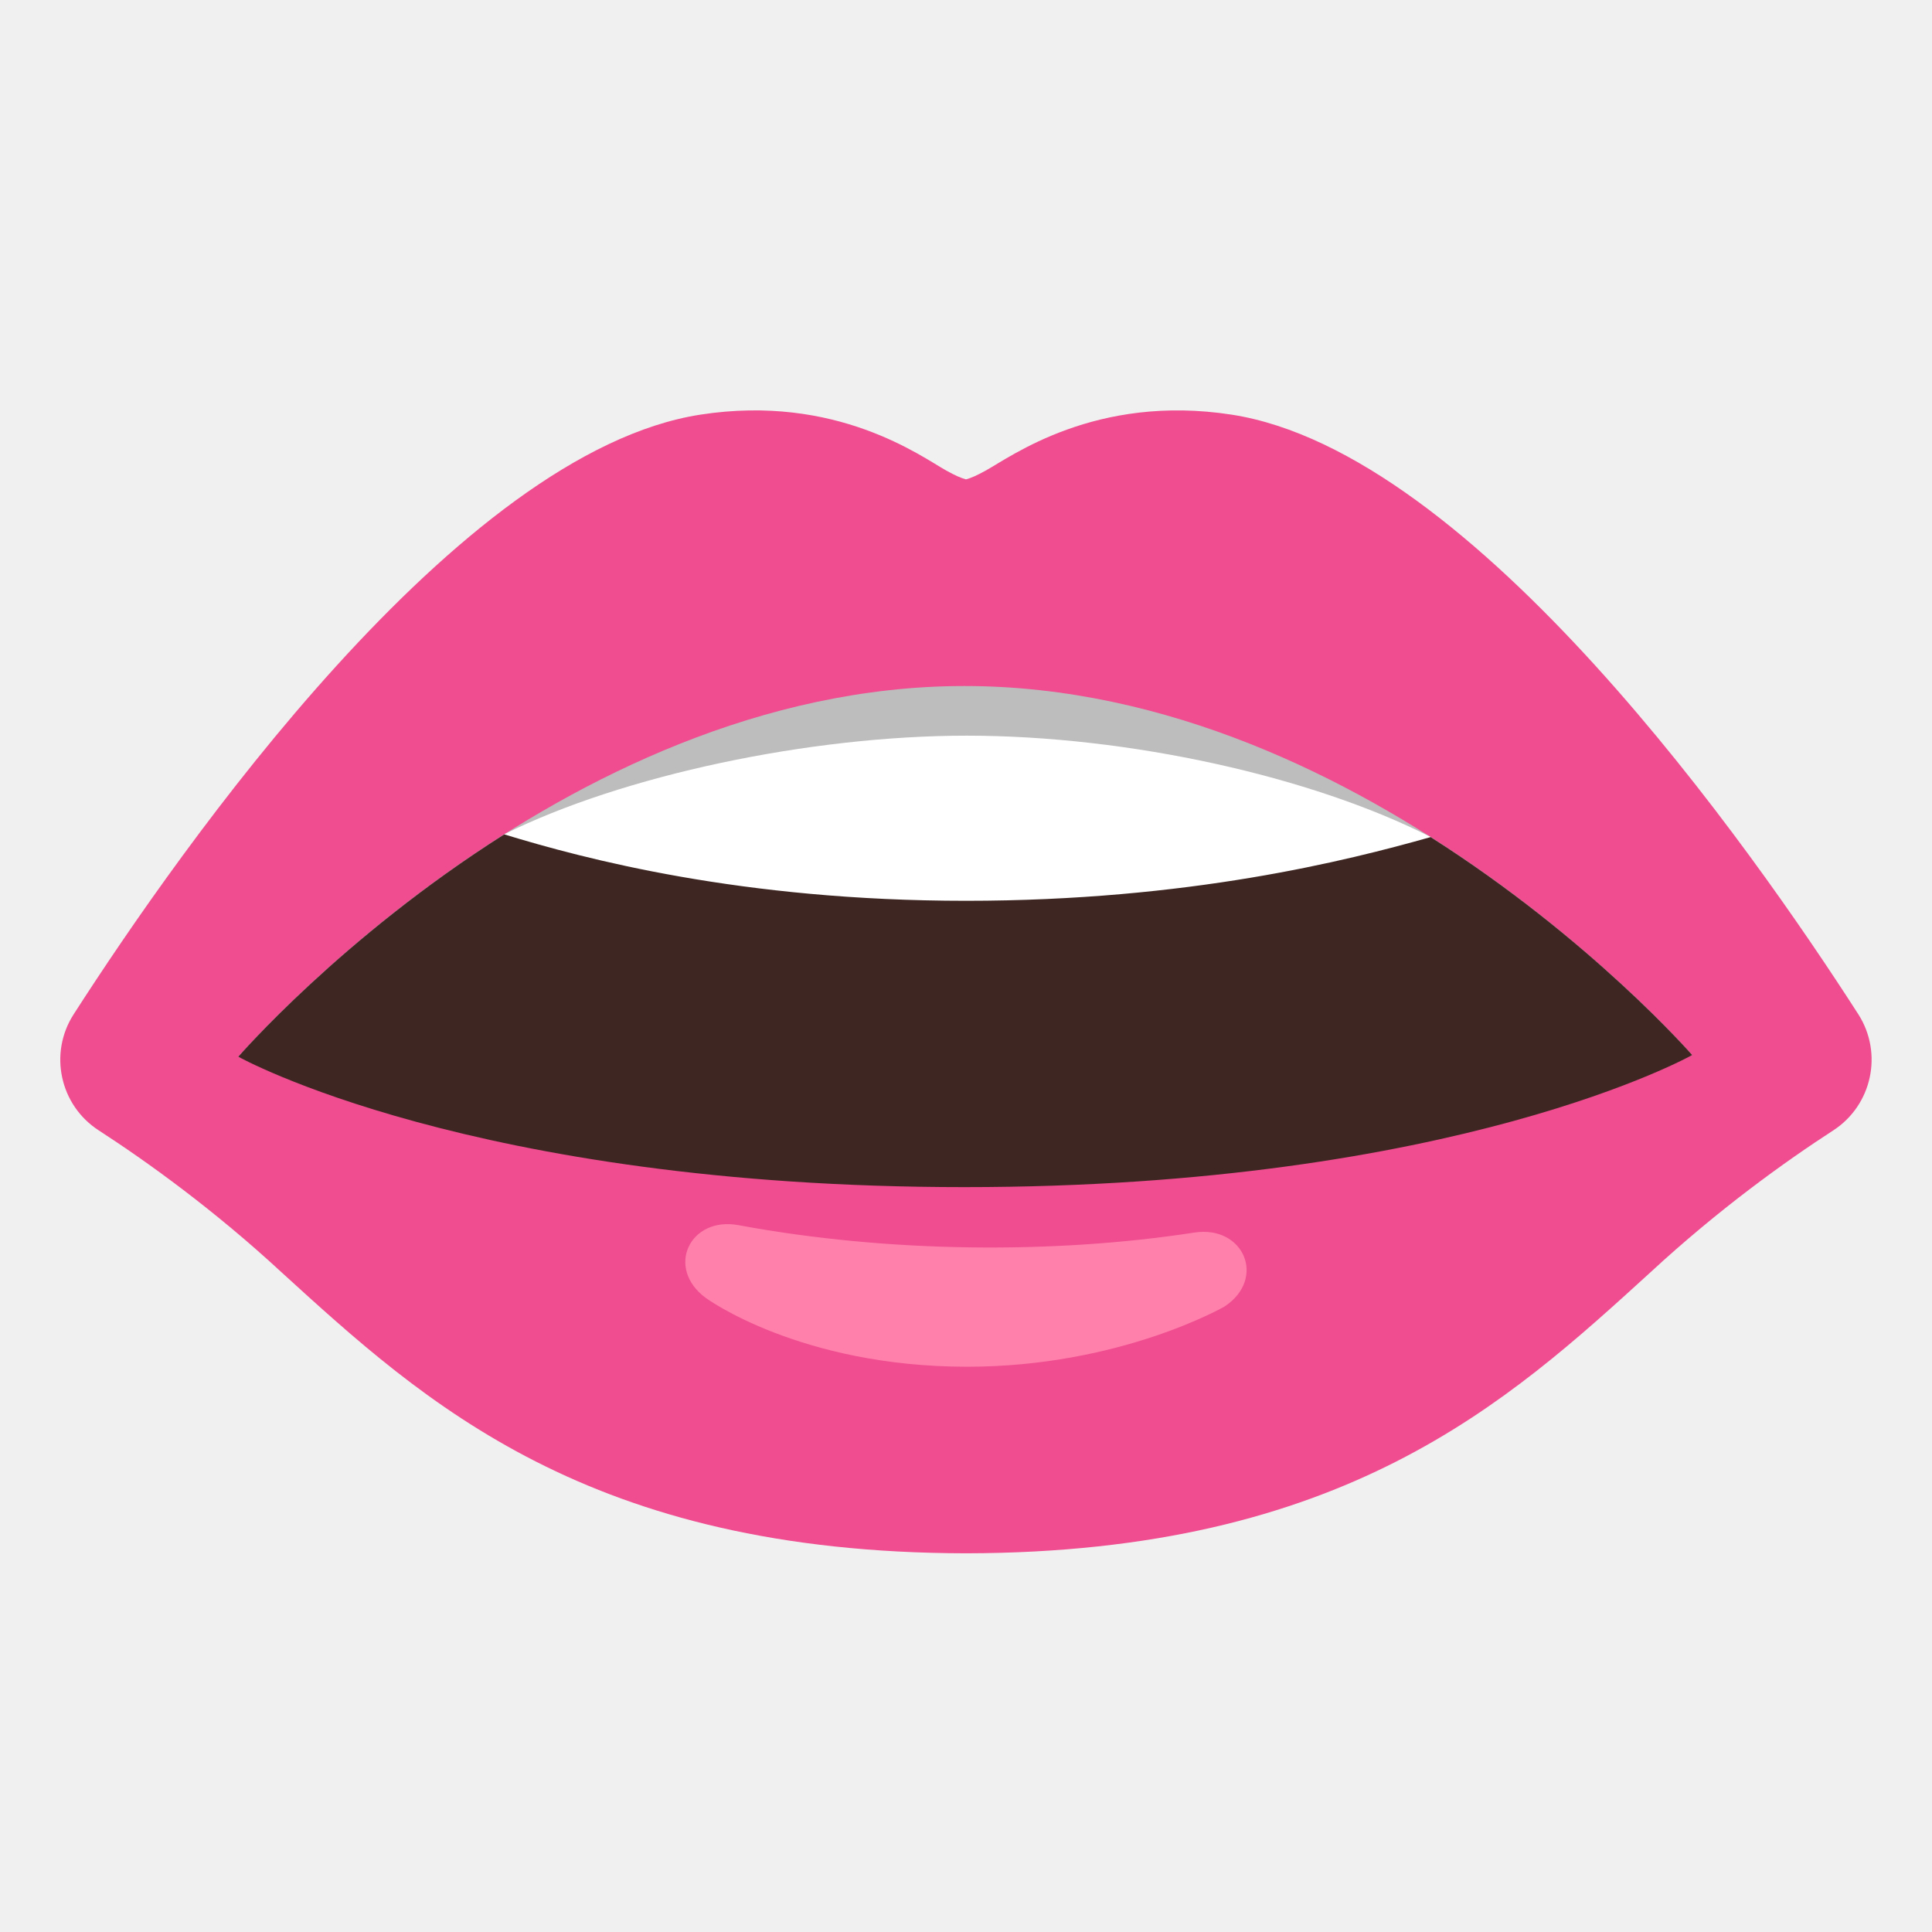
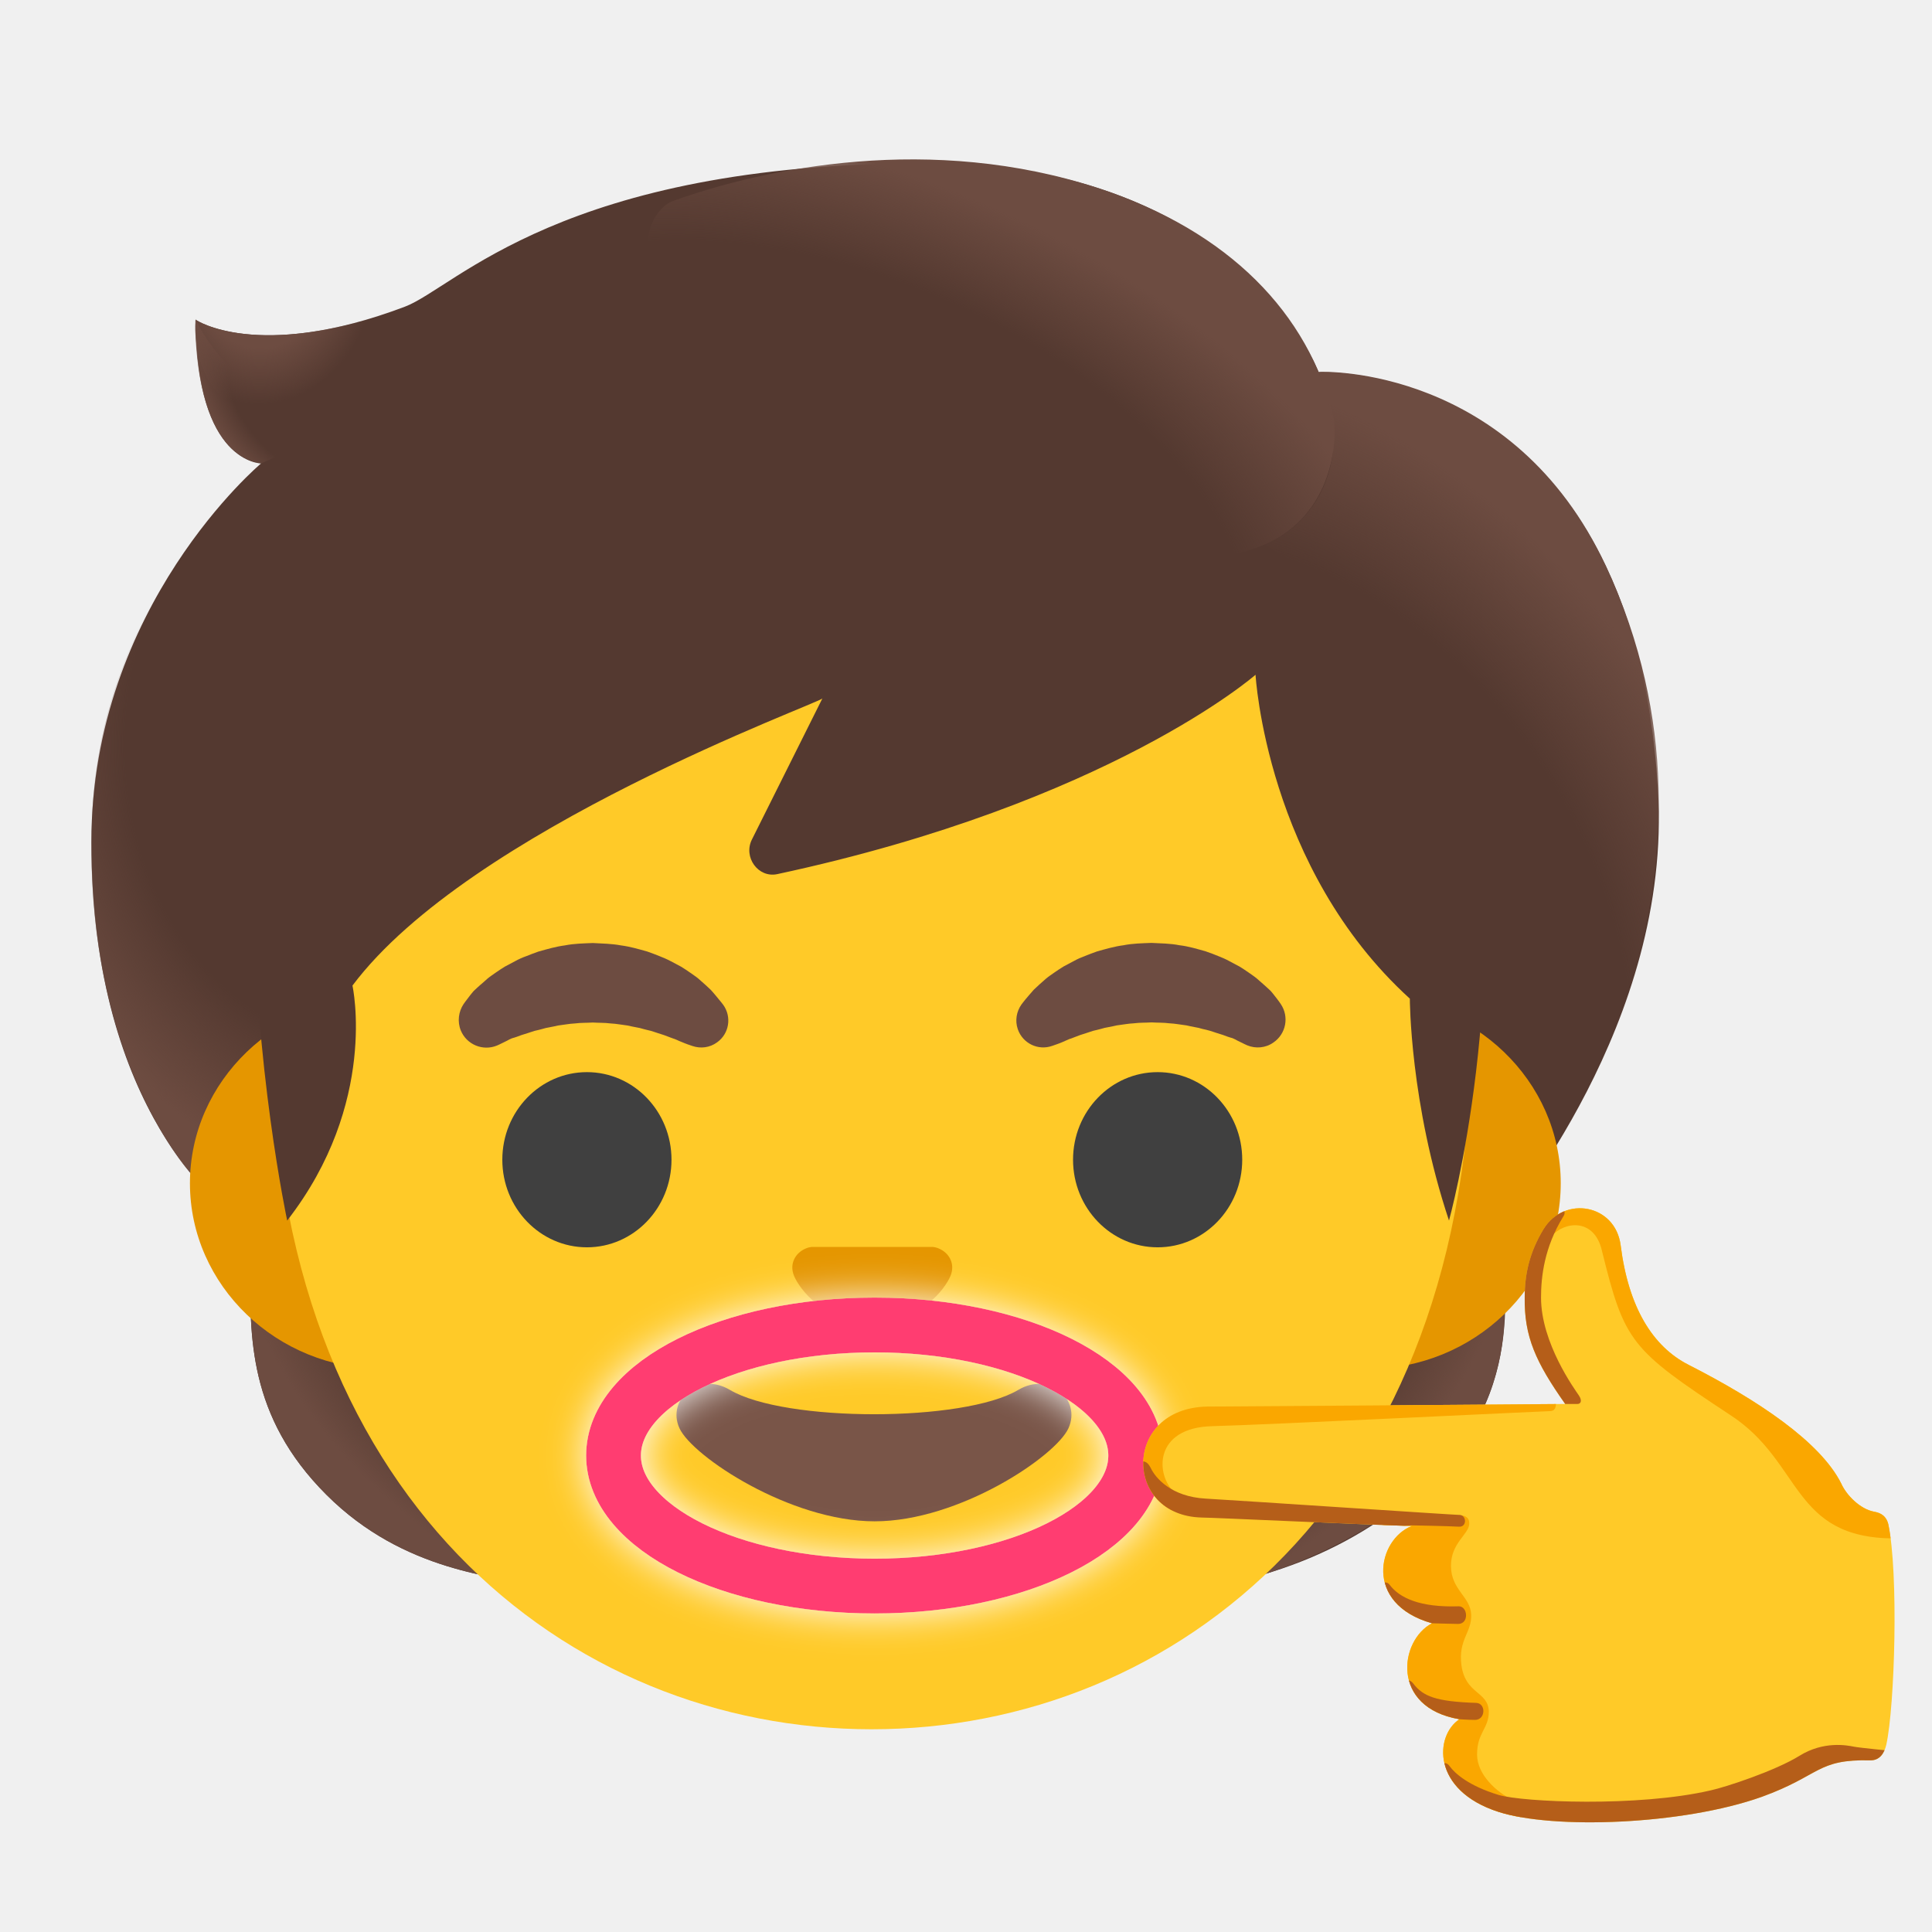
- <svg xmlns="http://www.w3.org/2000/svg" version="1.1" id="Layer_1_copy" x="0px" y="0px" viewBox="0 0 128 128" style="enable-background:new 0 0 128 128;" xml:space="preserve">
+ <svg xmlns="http://www.w3.org/2000/svg" xmlns:xlink="http://www.w3.org/1999/xlink" viewBox="-3.0 -8.5 148.0 148.0">
+   <style>.mark{fill:none;stroke:#FF3D71;stroke-width:4.2;paint-order:stroke;filter:drop-shadow(0 0 1.5px #fff);transform-box:fill-box;transform-origin:center;animation:mark 1.6s ease-in-out infinite}@keyframes mark{0%,100%{opacity:.45;transform:scale(.9)}50%{opacity:1;transform:scale(1.08)}}.hand{animation:tap 1.6s ease-in-out infinite}@keyframes tap{0%,100%{transform:translate(0,0)}50%{transform:translate(-2.5px,0)}}@media (prefers-reduced-motion:reduce){.mark,.hand{animation:none}}</style>
  <g>
-     <path style="fill:#EF4D8F;" d="M81.59,27.47c-9.01-1.39-14.63,2.8-16.29,3.71c-0.56,0.31-0.96,0.49-1.3,0.58   c-0.34-0.09-0.74-0.27-1.3-0.58c-1.65-0.92-7.28-5.1-16.29-3.71C30.35,29.95,11.99,56.14,4.88,67.2c-1.66,2.58-0.92,6.02,1.66,7.69   c3.18,2.06,7.6,5.23,12.12,9.41c9.48,8.64,20.31,18.57,45.34,18.61c25.04-0.04,35.86-9.97,45.34-18.61   c4.52-4.18,8.94-7.35,12.12-9.41c2.57-1.67,3.31-5.11,1.66-7.69C116.01,56.14,97.65,29.95,81.59,27.47z" />
-     <path style="fill:#BDBDBD;" d="M63.9,76.79c-32.66,0-48.11-6.78-48.11-6.78S36.97,45.45,63.9,45.45s48.21,24.45,48.21,24.45   S96.56,76.79,63.9,76.79z" />
-     <path style="fill:#FFFFFF;" d="M63.9,63.95c-24.88,0-30.49-8.68-30.49-8.68c7.83-3.9,20.24-6.53,30.64-6.53   c10.69,0,22.82,2.69,30.73,6.71C94.78,55.46,88.78,63.95,63.9,63.95z" />
-     <path style="fill:none;" d="M112.11,70.01c0,0-15.55,6.89-48.21,6.89s-48.11-6.78-48.11-6.78s6.47-8.45,16.8-15.97   c8.35-6.16,19.3-11.69,31.31-11.69c12.31,0,23.37,5.74,31.83,12C105.74,61.76,112.11,70.01,112.11,70.01z" />
-     <path style="fill:#3E2723;" d="M94.78,55.46c-5.52,1.56-16.05,4.22-30.78,4.22c-14.86,0-25.28-2.78-30.59-4.4   c-10.8,6.84-17.62,14.73-17.62,14.73s15.44,8.64,48.11,8.64c32.66,0,48.21-8.75,48.21-8.75S105.41,62.21,94.78,55.46z" />
-     <path style="fill:#FF80AB;" d="M46.77,86c-2.71-1.98-1.08-5.43,2.16-4.83c9.92,1.84,20.93,1.92,30.2,0.49c3.27-0.5,4.8,3.05,2,4.9   c0,0-6.91,3.99-17.05,3.99C52.97,90.55,46.77,86,46.77,86z" />
+     <g id="f_hairGroup_2_">
+       <path id="f_hair_4_" style="fill:#543930;" d="M28,15c-11.23,4.24-16,1-16,1c0,11,5,11,5,11S4,37.89,4,56   c0,21,10.49,28.22,10.49,28.22c0.54,0.56,1.41,1.83,1.41,1.83s0.3,1.53,0.29,2.31C16.12,93.84,16,100,22,106s13.19,6.22,16,7   c6.18,1.72,40.04,1.06,47.15,0.59c8.85-0.59,16.28-3.57,22.14-9.43c7.44-7.44,4.29-17.48,4.69-18.57   c0.4-1.1,13.12-15.62,12.03-33.58c-2-33-26-32-26-32S92,4,68,4C40,4,31.93,13.52,28,15z" />
+       <g id="f_hairHighlights_2_">
+         <radialGradient id="f_SVGID_1_" cx="628.717" cy="33.995" r="33.722" gradientTransform="matrix(-0.8776 0.4793 -0.3113 -0.57 643.6991 -187.9951)" gradientUnits="userSpaceOnUse">
+           <stop offset="0.728" style="stop-color:#6D4C41;stop-opacity:0" />
+           <stop offset="1" style="stop-color:#6D4C41" />
+         </radialGradient>
+         <path style="fill:url(#f_SVGID_1_);" d="M64.03,114.11c11.02,0.06,21.72,0.25,25.1-0.68c2.82-0.78,11.05-2.42,17.84-8.95    c5.12-4.93,6.23-11.84,4.57-17.96C111.36,85.84,64.03,114.11,64.03,114.11z" />
+         <radialGradient id="f_SVGID_2_" cx="46.755" cy="34.369" r="34.005" gradientTransform="matrix(0.8776 0.4793 0.3113 -0.57 -4.9738 90.8076)" gradientUnits="userSpaceOnUse">
+           <stop offset="0.728" style="stop-color:#6D4C41;stop-opacity:0" />
+           <stop offset="1" style="stop-color:#6D4C41" />
+         </radialGradient>
+         <path style="fill:url(#f_SVGID_2_);" d="M64.03,114.11C53.01,114.17,41.38,113.94,38,113c-2.82-0.78-10-1-16-7    s-5.88-12.16-5.81-17.64c0.01-0.69-0.22-1.95-0.28-2.25L16,86L64.03,114.11z" />
+         <radialGradient id="f_SVGID_3_" cx="26.619" cy="80.139" r="34.328" gradientTransform="matrix(0.0746 -0.9972 -0.8311 -0.0622 91.2358 79.3913)" gradientUnits="userSpaceOnUse">
+           <stop offset="0.699" style="stop-color:#6D4C41;stop-opacity:0" />
+           <stop offset="1" style="stop-color:#6D4C41" />
+         </radialGradient>
+         <path style="fill:url(#f_SVGID_3_);" d="M11.56,81.33c0,0,9.54-13.31,12.39-21.13c0.58-1.58,2.44-22.49,1.55-25.16    C23.84,30.02,21.76,23.41,17,27C7.99,35.55,4.49,45.1,4.07,53.75C3.33,68.96,8.89,78.19,11.56,81.33z" />
+       </g>
+     </g>
+     <g id="f_ears">
+       <path style="fill:#E59600;" d="M101.77,67.91H91.6H36.51H26.34c-8.13,0-14.79,6.4-14.79,14.23s6.65,14.23,14.79,14.23h10.17H91.6   h10.17c8.13,0,14.79-6.4,14.79-14.23S109.9,67.91,101.77,67.91z" />
+     </g>
+     <g id="f_head">
+       <path style="fill:#FFCA28;" d="M63.77,9.21L63.77,9.21L63.77,9.21c-23.86,0-45.96,25.07-45.96,61.14   c0,35.88,22.77,53.62,45.96,53.62s45.96-17.74,45.96-53.62C109.73,34.28,87.63,9.21,63.77,9.21z" />
+     </g>
+     <path id="f_nose" style="fill:#E59600;" d="M68.89,87.13c-0.14-0.06-0.28-0.09-0.42-0.11h-9.3c-0.14,0.02-0.28,0.05-0.42,0.11  c-0.84,0.34-1.31,1.21-0.91,2.14s2.25,3.54,5.98,3.54c3.73,0,5.58-2.61,5.98-3.54C70.2,88.34,69.73,87.47,68.89,87.13z" />
+     <g id="f_eyebrows">
+       <path style="fill:#6D4C41;" d="M32.51,68.42c0,0,0.17-0.25,0.5-0.67c0.09-0.1,0.16-0.21,0.28-0.34c0.14-0.14,0.31-0.28,0.48-0.44   c0.18-0.15,0.37-0.32,0.57-0.5c0.2-0.17,0.41-0.3,0.63-0.46c0.22-0.15,0.45-0.31,0.7-0.46c0.26-0.14,0.52-0.28,0.79-0.42   c0.27-0.15,0.56-0.28,0.87-0.39c0.3-0.12,0.61-0.24,0.93-0.35c0.65-0.18,1.32-0.38,2.02-0.47c0.7-0.14,1.42-0.15,2.14-0.18   c0.72,0.04,1.44,0.05,2.14,0.18c0.7,0.09,1.38,0.29,2.02,0.47c0.32,0.11,0.63,0.23,0.93,0.35c0.3,0.12,0.59,0.24,0.87,0.39   c0.27,0.14,0.54,0.29,0.79,0.42c0.25,0.15,0.48,0.31,0.7,0.46c0.22,0.16,0.43,0.29,0.62,0.45c0.18,0.16,0.36,0.32,0.52,0.46   c0.16,0.15,0.31,0.28,0.44,0.41c0.13,0.14,0.24,0.27,0.34,0.39c0.4,0.47,0.61,0.75,0.61,0.75c0.67,0.93,0.46,2.22-0.47,2.88   c-0.56,0.41-1.26,0.49-1.88,0.28l-0.38-0.13c0,0-0.25-0.09-0.65-0.26c-0.1-0.04-0.2-0.1-0.32-0.14c-0.13-0.04-0.25-0.09-0.39-0.14   c-0.27-0.11-0.58-0.22-0.92-0.32c-0.17-0.05-0.34-0.12-0.52-0.17c-0.19-0.04-0.37-0.09-0.57-0.14c-0.1-0.03-0.19-0.05-0.29-0.08   c-0.1-0.02-0.2-0.04-0.31-0.06c-0.21-0.03-0.41-0.09-0.62-0.13c-0.43-0.05-0.86-0.14-1.31-0.16c-0.45-0.06-0.9-0.04-1.36-0.07   c-0.46,0.03-0.91,0.01-1.36,0.07c-0.45,0.02-0.88,0.11-1.31,0.16c-0.21,0.04-0.41,0.1-0.62,0.13c-0.1,0.02-0.21,0.04-0.31,0.06   c-0.1,0.03-0.19,0.05-0.29,0.08c-0.19,0.05-0.38,0.1-0.57,0.14c-0.18,0.05-0.35,0.12-0.52,0.17c-0.17,0.05-0.33,0.1-0.48,0.15   c-0.13,0.05-0.26,0.09-0.38,0.14c-0.12,0.04-0.24,0.08-0.36,0.11c-0.13,0.05-0.27,0.13-0.38,0.19c-0.47,0.24-0.75,0.36-0.75,0.36   c-1.08,0.45-2.33-0.06-2.78-1.15C32.02,69.75,32.13,68.99,32.51,68.42z" />
+       <path style="fill:#6D4C41;" d="M92.55,71.58c0,0-0.28-0.12-0.75-0.36c-0.11-0.06-0.25-0.14-0.38-0.19   c-0.12-0.03-0.23-0.07-0.36-0.11c-0.12-0.04-0.25-0.09-0.38-0.14c-0.15-0.05-0.32-0.1-0.48-0.15c-0.17-0.05-0.34-0.12-0.52-0.17   c-0.18-0.05-0.37-0.1-0.57-0.14c-0.1-0.03-0.19-0.05-0.29-0.08c-0.1-0.02-0.2-0.04-0.31-0.06c-0.21-0.03-0.41-0.09-0.62-0.13   c-0.43-0.05-0.86-0.14-1.31-0.16c-0.45-0.06-0.9-0.04-1.36-0.07c-0.46,0.03-0.91,0.01-1.36,0.07c-0.45,0.02-0.88,0.11-1.31,0.16   c-0.21,0.04-0.41,0.1-0.62,0.13c-0.1,0.02-0.21,0.04-0.31,0.06c-0.1,0.03-0.19,0.05-0.29,0.08c-0.19,0.05-0.38,0.1-0.57,0.14   c-0.18,0.05-0.35,0.12-0.52,0.17c-0.34,0.1-0.65,0.21-0.92,0.32c-0.14,0.05-0.26,0.11-0.39,0.14c-0.12,0.05-0.22,0.1-0.32,0.14   c-0.39,0.18-0.64,0.26-0.64,0.26l-0.37,0.13c-1.08,0.38-2.25-0.19-2.63-1.27c-0.23-0.66-0.1-1.36,0.27-1.89c0,0,0.2-0.28,0.61-0.75   c0.1-0.12,0.21-0.25,0.34-0.39c0.13-0.13,0.29-0.26,0.44-0.41c0.16-0.14,0.34-0.3,0.52-0.46c0.19-0.16,0.4-0.29,0.62-0.45   c0.22-0.15,0.45-0.31,0.7-0.46c0.26-0.14,0.52-0.28,0.79-0.42c0.27-0.15,0.56-0.28,0.86-0.39c0.3-0.12,0.61-0.24,0.93-0.35   c0.65-0.18,1.32-0.38,2.02-0.47c0.7-0.14,1.42-0.15,2.14-0.18c0.72,0.04,1.44,0.04,2.14,0.18c0.7,0.08,1.38,0.29,2.02,0.47   c0.32,0.11,0.63,0.23,0.93,0.35c0.3,0.12,0.59,0.24,0.86,0.39c0.27,0.14,0.54,0.29,0.79,0.42c0.25,0.15,0.48,0.31,0.7,0.46   c0.22,0.16,0.43,0.29,0.63,0.46c0.2,0.17,0.39,0.34,0.57,0.5c0.17,0.16,0.34,0.3,0.48,0.44c0.12,0.13,0.2,0.24,0.28,0.34   c0.33,0.41,0.5,0.67,0.5,0.67c0.66,0.97,0.41,2.29-0.56,2.95C93.95,71.79,93.18,71.84,92.55,71.58z" />
+     </g>
+     <g id="f_eyes">
+       <ellipse style="fill:#404040;" cx="41.96" cy="80.34" rx="6.48" ry="6.71" />
+       <ellipse style="fill:#404040;" cx="85.68" cy="80.34" rx="6.48" ry="6.71" />
+     </g>
+     <path id="f_mouth" style="fill:#795548;" d="M75.01,97.97c-4.19,2.49-17.91,2.49-22.1,0c-2.4-1.43-4.86,0.76-3.86,2.94  c0.98,2.15,8.47,7.13,14.95,7.13s13.87-4.98,14.85-7.13C79.84,98.72,77.42,96.54,75.01,97.97z" />
+     <g id="f_hairGroup_1_">
+       <path id="f_hair" style="fill:#543930;" d="M64,7C44.19,7,28.92,18.32,21.7,36.48c-2.9,7.29-5.26,15.05-5.26,22.89   C16.44,73,19,85,19,85c7-9,5-18,5-18c9-12,35.82-21.64,36-22c-0.01,0.02-5.4,10.81-5.4,10.81c-0.68,1.35,0.48,2.97,1.95,2.65   C82,53,93.18,43.19,93.18,43.19S94,58,105,68c0,0,0,8,3,17c0,0,5-18,1.58-37.28c-2.25-12.66-9.52-24.83-20.04-32.67   C82.15,9.54,73.15,7,64,7z" />
+       <g id="f_hairHighlights">
+         <radialGradient id="f_SVGID_4_" cx="172.221" cy="61.128" r="46.468" gradientTransform="matrix(-0.9378 -0.3944 -0.2182 0.5285 236.4617 66.99)" gradientUnits="userSpaceOnUse">
+           <stop offset="0.699" style="stop-color:#6D4C41;stop-opacity:0" />
+           <stop offset="1" style="stop-color:#6D4C41" />
+         </radialGradient>
+         <path style="fill:url(#f_SVGID_4_);" d="M81.19,5.93c9.95,3.28,16.06,9.58,17.95,17.49c0.56,2.32,0.15,23.66-41.22-0.97    c-15.39-9.16-11.18-14.9-9.38-15.55C55.58,4.37,68.35,1.7,81.19,5.93z" />
+         <radialGradient id="f_SVGID_5_" cx="161.283" cy="92.173" r="48.129" gradientTransform="matrix(0.5235 0.852 0.6321 -0.3884 -48.207 -37.2646)" gradientUnits="userSpaceOnUse">
+           <stop offset="0.699" style="stop-color:#6D4C41;stop-opacity:0" />
+           <stop offset="1" style="stop-color:#6D4C41" />
+         </radialGradient>
+         <path style="fill:url(#f_SVGID_5_);" d="M116.24,79.21c0,0,14.72-20.84,3.79-44.33C112.9,19.58,98.42,19.93,98,20    c0,0,1.57,3.84,1.01,6.77c-0.95,5-5.11,6.44-5.11,6.44C110.28,43.19,104.7,68.74,116.24,79.21z" />
+         <radialGradient id="f_SVGID_6_" cx="183.604" cy="211.352" r="8.742" gradientTransform="matrix(0.9968 0.0796 0.0943 -1.182 -185.8959 247.3334)" gradientUnits="userSpaceOnUse">
+           <stop offset="0.58" style="stop-color:#6D4C41" />
+           <stop offset="1" style="stop-color:#6D4C41;stop-opacity:0" />
+         </radialGradient>
+         <path style="fill:url(#f_SVGID_6_);" d="M27.28,15.27c-10.55,3.77-15.23,0.81-15.26,0.73c-0.32,1.23,0.37,8.7,6.9,6.37    C21.73,21.35,27.25,15.62,27.28,15.27z" />
+         <radialGradient id="f_SVGID_7_" cx="340.305" cy="96.032" r="7.22" gradientTransform="matrix(0.6211 -0.7838 -1.2436 -0.9854 -70.4253 384.055)" gradientUnits="userSpaceOnUse">
+           <stop offset="0.702" style="stop-color:#6D4C41;stop-opacity:0" />
+           <stop offset="1" style="stop-color:#6D4C41" />
+         </radialGradient>
+         <path style="fill:url(#f_SVGID_7_);" d="M11.98,15.99c0,0.01-0.01,0.03-0.01,0.06c0,0,0,0,0,0C11.94,17.22,11.96,26.18,17,27    l7.61-3.35c-9.49-0.19-12.62-7.69-12.62-7.69S11.98,15.98,11.98,15.99z" />
+       </g>
+     </g>
+   </g>
+   <ellipse class="mark" style="animation-delay:0.0s" cx="64" cy="103" rx="20" ry="10" />
+   <g class="hand">
+     <g transform="translate(80.5 78.5) scale(0.5)">
+       <path style="fill:#FFCA28;" d="M72.8,41.1c-10.8,0.1-53.3,0.4-54.9,0.4C5,41.8,5.1,58.2,17.1,58.5c1.5,0,25,1.1,32.2,1.3  c-5.2,2-7.5,11.9,3.1,14.9c-5,2.6-6.4,12.9,4.2,14.7c-3.8,2.5-4.3,10.9,6,14.2c8.4,2.7,28.2,2,40.3-2.3c9.1-3.3,8.4-5.8,16.7-5.6  c1.4,0,2.1-1.1,2.4-2.4c1.3-5.9,1.9-26.3,0.3-33.8c-0.4-1.6-1.7-1.8-2.2-1.9c-2.1-0.4-4.2-2.5-5-4.3c-3.2-6.4-12.8-12.8-23.4-18.2  c-5.5-2.8-9.2-8.8-10.4-18.3c-0.8-6.3-8.6-7.7-11.8-2.5c-2.2,3.6-2.9,7-2.9,10.4C66.5,30.8,68.3,34.7,72.8,41.1z" />
+       <g>
+         <g>
+           <defs>
+             <path id="h_SVGID_1_" d="M72.8,41.1c-10.8,0.1-53.3,0.4-54.9,0.4C5,41.8,5.1,58.2,17.1,58.5c1.5,0,25,1.1,32.2,1.3     c-5.2,2-7.5,11.9,3.1,14.9c-5,2.6-6.4,12.9,4.2,14.7c-3.8,2.5-4.3,10.9,6,14.2c8.4,2.7,28.2,2,40.3-2.3c9.1-3.3,8.4-5.8,16.7-5.6     c1.4,0,2.1-1.1,2.4-2.4c1.3-5.9,1.9-26.3,0.3-33.8c-0.4-1.6-1.7-1.8-2.2-1.9c-2.1-0.4-4.2-2.5-5-4.3     c-3.2-6.4-12.8-12.8-23.4-18.2c-5.5-2.8-9.2-8.8-10.4-18.3c-0.8-6.3-8.6-7.7-11.8-2.5c-2.2,3.6-2.9,7-2.9,10.4     C66.5,30.8,68.3,34.7,72.8,41.1z" />
+           </defs>
+           <clipPath id="h_SVGID_00000071560709385669299310000000144581605278930579_">
+             <use xlink:href="#h_SVGID_1_" style="overflow:visible;" />
+           </clipPath>
+           <g style="clip-path:url(#h_SVGID_00000071560709385669299310000000144581605278930579_);">
+             <path style="fill:#FAA700;" d="M58.1,59.5c-0.1,1.6-2.8,2.9-2.8,6.4c0,3.7,3,4.7,3.1,7.5c0.1,2.7-2,3.8-1.5,7.7     c0.6,4.5,4.1,4,4.2,7.1c0,2.7-1.8,3.2-1.8,6.6c0,3.1,3,5.8,5.5,7c2.5,1.2,1.2,3.4,0,3.4c-1.2,0-11.9-1.3-14.5-8.2     c-3-8-11-29.6-8.8-36.9c7.1-1,11.5-1.6,13.7-1.8C56,58.2,58.2,57.7,58.1,59.5z" />
+             <path style="fill:#FAA700;" d="M71.4,40.7c0,0.9-0.1,1.5-1,1.5s-43.6,2.1-51.6,2.3c-9.2,0.2-8.7,7.6-5.9,10.1     c1.9,1.7-0.6,4-2.2,2.6s-4.4-3.4-4.3-8.4s4.4-8.6,8.4-8.9C18.6,39.6,71.4,40.7,71.4,40.7z" />
+             <path style="fill:#FAA700;" d="M123.3,61.7c-15.9,0-14.1-11.7-25.2-18.9C82.8,32.7,81.9,31.7,78.4,17.5c-1.2-4.9-5.7-4.4-7.7-2.1     s-4.9-1.3-3.6-2.7s7.8-7.7,14.8-1.1s42,46.2,42,46.2L123.3,61.7z" />
+           </g>
+         </g>
+       </g>
+       <g>
+         <g>
+           <defs>
+             <path id="h_SVGID_00000068663459140960620280000012869891973992637325_" d="M72.8,41.1c-10.8,0.1-53.3,0.4-54.9,0.4     C5,41.8,5.1,58.2,17.1,58.5c1.5,0,25,1.1,32.2,1.3c-5.2,2-7.5,11.9,3.1,14.9c-5,2.6-6.4,12.9,4.2,14.7c-3.8,2.5-4.3,10.9,6,14.2     c8.4,2.7,28.2,2,40.3-2.3c9.1-3.3,8.4-5.8,16.7-5.6c1.4,0,2.1-1.1,2.4-2.4c1.3-5.9,1.9-26.3,0.3-33.8c-0.4-1.6-1.7-1.8-2.2-1.9     c-2.1-0.4-4.2-2.5-5-4.3c-3.2-6.4-12.8-12.8-23.4-18.2c-5.5-2.8-9.2-8.8-10.4-18.3c-0.8-6.3-8.6-7.7-11.8-2.5     c-2.2,3.6-2.9,7-2.9,10.4C66.5,30.8,68.3,34.7,72.8,41.1z" />
+           </defs>
+           <clipPath id="h_SVGID_00000088095778784650078180000017818945758034233516_">
+             <use xlink:href="#h_SVGID_00000068663459140960620280000012869891973992637325_" style="overflow:visible;" />
+           </clipPath>
+           <g style="clip-path:url(#h_SVGID_00000088095778784650078180000017818945758034233516_);">
+             <path style="fill:#B55E19;" d="M72.8,41.1c0.6,0,1.5,0,1.9,0s0.8-0.4,0.2-1.3c-0.6-0.9-5.8-8-5.8-15c0-3.2,0.5-7.7,3.4-12.4     c0.6-0.9-0.2-1.4-0.9-1c-0.7,0.5-6.4,3.2-6.5,13.4S72.8,41.1,72.8,41.1z" />
+             <path style="fill:#B55E19;" d="M7.6,49.9c0.5,0,1.1-0.2,1.7,1c0.7,1.5,3.1,4.4,8.4,4.7s38.1,2.5,38.9,2.5c1.1,0,1.2,1.9-0.1,1.8     c-1.7-0.1-7.2-0.2-7.2-0.2s-30.9,1.8-36.9-0.6S7.6,49.9,7.6,49.9z" />
+             <path style="fill:#B55E19;" d="M44.9,68.5c0.3-0.1,0.7-0.1,1,0.3c1.5,2,4.6,3.5,10.6,3.3c1.4,0,1.6,2.7-0.1,2.7     c-0.7,0-4-0.1-4-0.1l-6.6-0.2L44.9,68.5z" />
+             <path style="fill:#B55E19;" d="M48.4,83.5c0.3-0.1,0.7-0.1,1.1,0.4c1.5,2,3.5,2.8,9.7,3c1.5,0.1,1.4,2.6-0.2,2.6     c-1.1,0-2.4-0.1-2.4-0.1l-7-0.6L48.4,83.5z" />
+             <path style="fill:#B55E19;" d="M53.9,96.2c0.3-0.1,0.8-0.2,1.2,0.4c0.8,1.1,2.9,3,7.5,4.4c3.7,1.1,21.3,1.9,32.5-0.7     c2.3-0.5,9.9-3,13.6-5.3s7.3-1.6,8.3-1.4s6.3,0.7,6.3,0.7l-2.5,3.7l-27,8.6L55.3,106L53.9,96.2z" />
+           </g>
+         </g>
+       </g>
+     </g>
  </g>
</svg>
